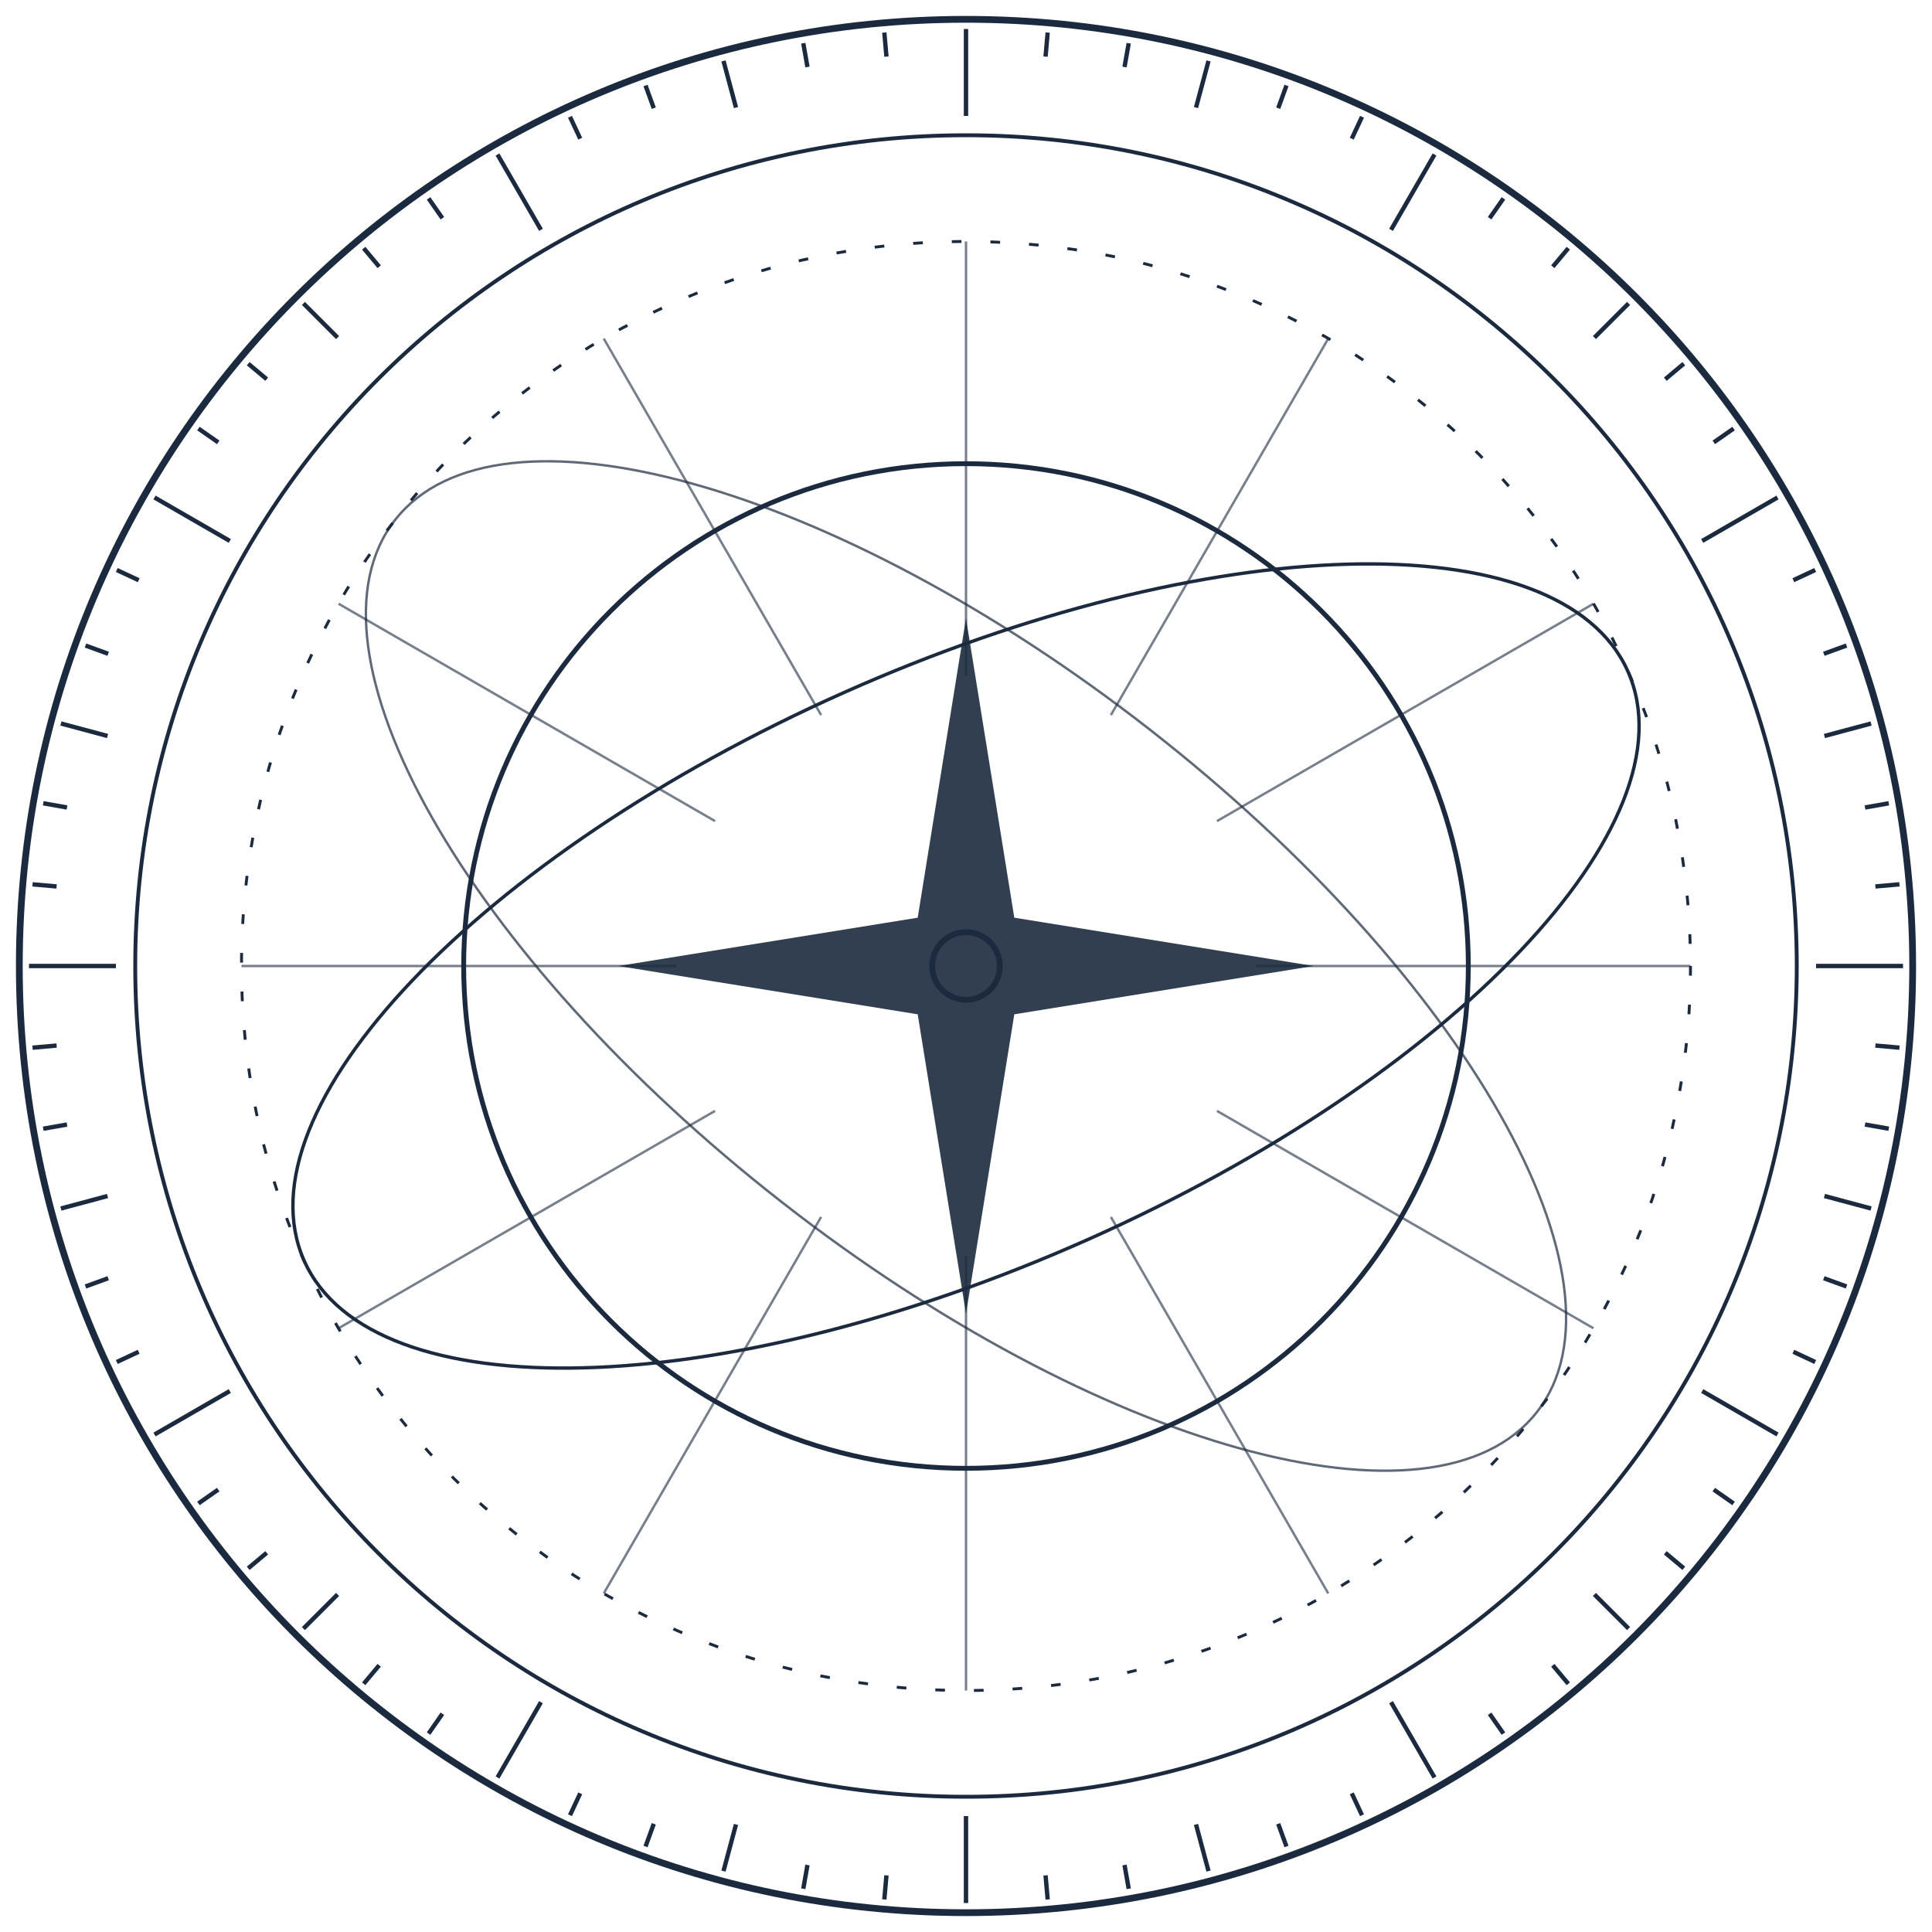
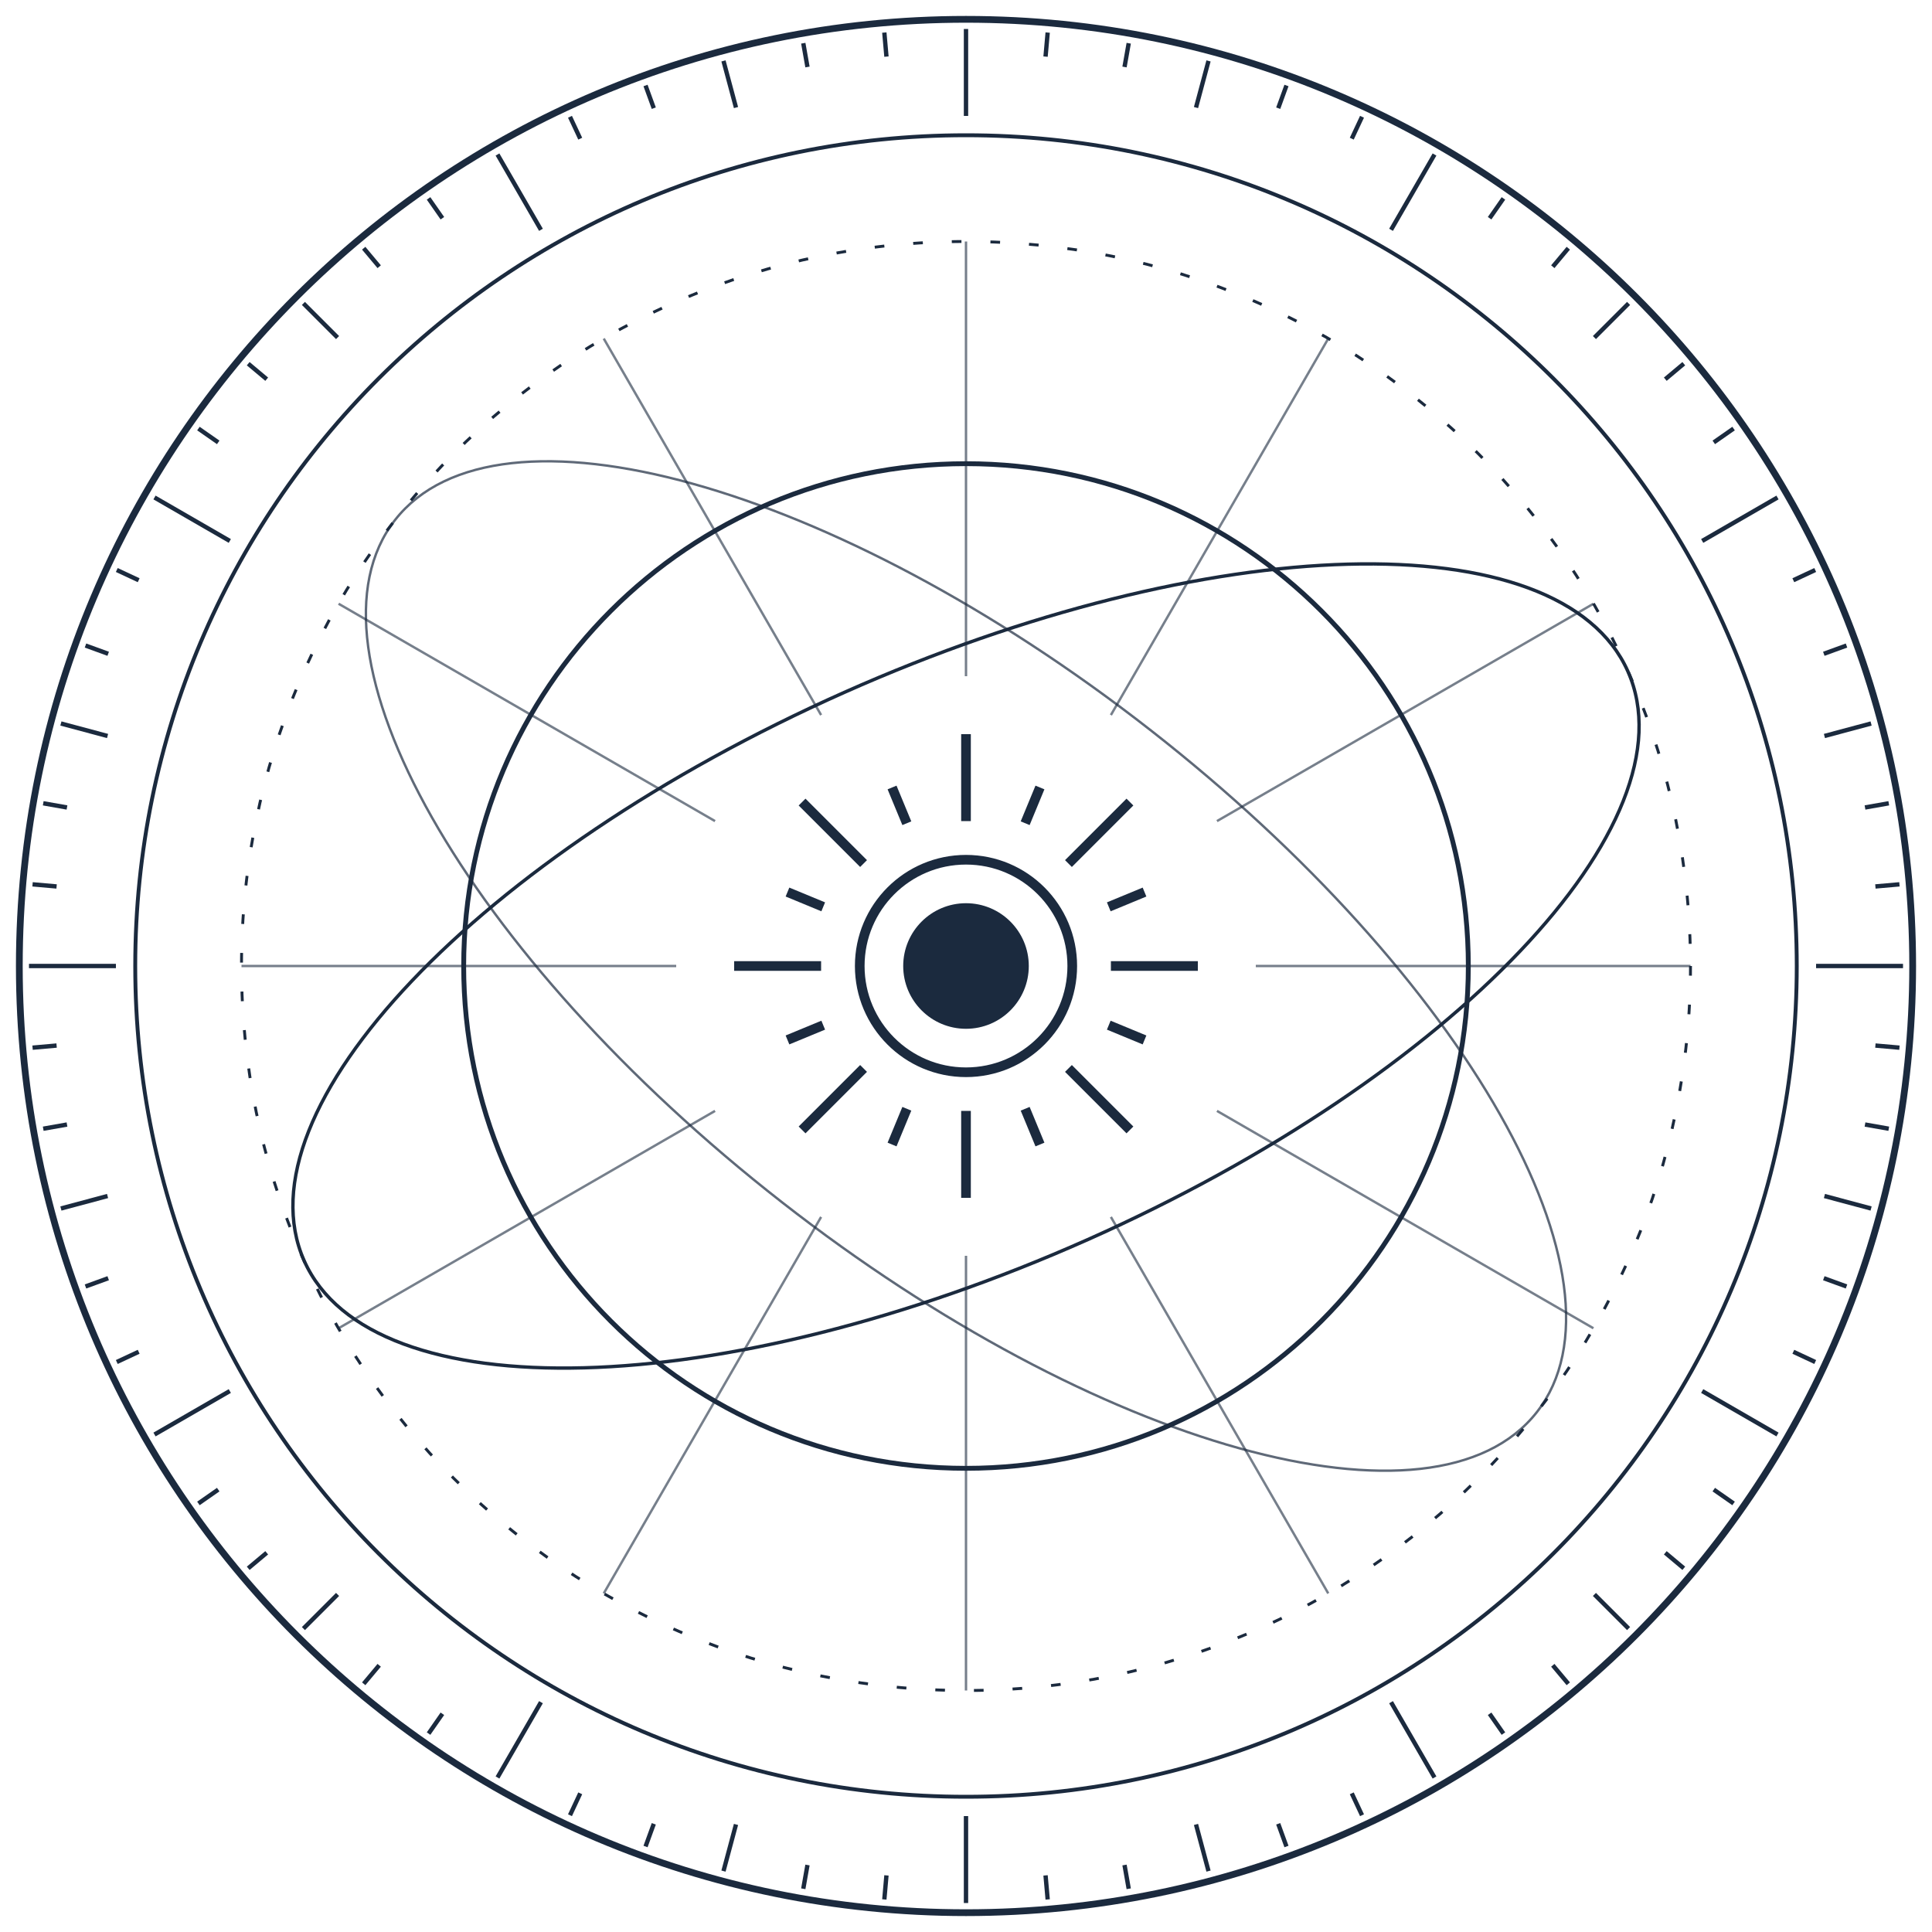
<svg xmlns="http://www.w3.org/2000/svg" viewBox="0 0 400 400" fill="none" stroke="#1b2a3e">
  <circle cx="200" cy="200" r="196" stroke-width="1.4" />
  <circle cx="200" cy="200" r="172" stroke-width=".8" />
  <circle cx="200" cy="200" r="150" stroke-width=".6" stroke-dasharray="2 6" />
  <circle cx="200" cy="200" r="104" stroke-width="1" />
  <ellipse cx="200" cy="200" rx="150" ry="62" stroke-width=".7" transform="rotate(-24 200 200)" />
  <ellipse cx="200" cy="200" rx="150" ry="62" stroke-width=".5" transform="rotate(38 200 200)" opacity=".7" />
  <g stroke-width=".9">
    <line x1="376" y1="200" x2="394" y2="200" />
    <line x1="388.28" y1="216.47" x2="393.26" y2="216.91" />
    <line x1="386.13" y1="232.82" x2="391.05" y2="233.69" />
    <line x1="377.73" y1="247.62" x2="387.39" y2="250.21" />
    <line x1="377.6" y1="264.64" x2="382.3" y2="266.35" />
    <line x1="371.29" y1="279.87" x2="375.82" y2="281.99" />
    <line x1="352.42" y1="288" x2="368.01" y2="297" />
    <line x1="354.82" y1="308.41" x2="358.92" y2="311.27" />
    <line x1="344.78" y1="321.49" x2="348.61" y2="324.7" />
    <line x1="330.11" y1="330.11" x2="337.18" y2="337.18" />
    <line x1="321.49" y1="344.78" x2="324.7" y2="348.61" />
    <line x1="308.41" y1="354.82" x2="311.27" y2="358.92" />
    <line x1="288" y1="352.42" x2="297" y2="368.01" />
    <line x1="279.87" y1="371.29" x2="281.99" y2="375.82" />
    <line x1="264.64" y1="377.6" x2="266.35" y2="382.3" />
    <line x1="247.62" y1="377.73" x2="250.21" y2="387.39" />
    <line x1="232.82" y1="386.13" x2="233.69" y2="391.05" />
    <line x1="216.47" y1="388.28" x2="216.91" y2="393.26" />
    <line x1="200" y1="376" x2="200" y2="394" />
    <line x1="183.53" y1="388.28" x2="183.09" y2="393.26" />
    <line x1="167.18" y1="386.13" x2="166.31" y2="391.05" />
    <line x1="152.38" y1="377.73" x2="149.79" y2="387.39" />
    <line x1="135.36" y1="377.6" x2="133.65" y2="382.3" />
    <line x1="120.13" y1="371.29" x2="118.01" y2="375.82" />
    <line x1="112" y1="352.42" x2="103" y2="368.01" />
    <line x1="91.59" y1="354.82" x2="88.73" y2="358.92" />
    <line x1="78.51" y1="344.78" x2="75.3" y2="348.61" />
    <line x1="69.89" y1="330.11" x2="62.82" y2="337.18" />
    <line x1="55.22" y1="321.49" x2="51.39" y2="324.7" />
    <line x1="45.18" y1="308.41" x2="41.08" y2="311.27" />
    <line x1="47.58" y1="288" x2="31.99" y2="297" />
    <line x1="28.71" y1="279.87" x2="24.18" y2="281.99" />
    <line x1="22.4" y1="264.64" x2="17.7" y2="266.35" />
    <line x1="22.27" y1="247.62" x2="12.61" y2="250.21" />
    <line x1="13.87" y1="232.82" x2="8.95" y2="233.69" />
    <line x1="11.72" y1="216.47" x2="6.74" y2="216.91" />
    <line x1="24" y1="200" x2="6" y2="200" />
    <line x1="11.72" y1="183.53" x2="6.74" y2="183.09" />
    <line x1="13.87" y1="167.18" x2="8.95" y2="166.31" />
    <line x1="22.27" y1="152.38" x2="12.61" y2="149.79" />
    <line x1="22.4" y1="135.36" x2="17.7" y2="133.65" />
    <line x1="28.71" y1="120.13" x2="24.18" y2="118.01" />
    <line x1="47.58" y1="112" x2="31.99" y2="103" />
    <line x1="45.18" y1="91.59" x2="41.08" y2="88.73" />
    <line x1="55.22" y1="78.51" x2="51.39" y2="75.3" />
    <line x1="69.89" y1="69.89" x2="62.82" y2="62.82" />
    <line x1="78.51" y1="55.22" x2="75.3" y2="51.39" />
    <line x1="91.59" y1="45.18" x2="88.73" y2="41.08" />
    <line x1="112" y1="47.58" x2="103" y2="31.99" />
    <line x1="120.13" y1="28.71" x2="118.01" y2="24.18" />
    <line x1="135.36" y1="22.4" x2="133.65" y2="17.7" />
    <line x1="152.38" y1="22.27" x2="149.79" y2="12.61" />
    <line x1="167.18" y1="13.87" x2="166.31" y2="8.95" />
    <line x1="183.53" y1="11.72" x2="183.09" y2="6.74" />
    <line x1="200" y1="24" x2="200" y2="6" />
    <line x1="216.47" y1="11.72" x2="216.91" y2="6.74" />
    <line x1="232.82" y1="13.87" x2="233.69" y2="8.95" />
    <line x1="247.62" y1="22.27" x2="250.21" y2="12.61" />
    <line x1="264.64" y1="22.4" x2="266.35" y2="17.7" />
    <line x1="279.87" y1="28.71" x2="281.99" y2="24.18" />
    <line x1="288" y1="47.58" x2="297" y2="31.99" />
    <line x1="308.41" y1="45.18" x2="311.27" y2="41.08" />
    <line x1="321.49" y1="55.22" x2="324.7" y2="51.39" />
    <line x1="330.11" y1="69.89" x2="337.18" y2="62.82" />
    <line x1="344.78" y1="78.51" x2="348.61" y2="75.3" />
    <line x1="354.82" y1="91.59" x2="358.92" y2="88.73" />
    <line x1="352.42" y1="112" x2="368.01" y2="103" />
    <line x1="371.29" y1="120.13" x2="375.82" y2="118.01" />
    <line x1="377.6" y1="135.36" x2="382.3" y2="133.65" />
    <line x1="377.73" y1="152.38" x2="387.39" y2="149.79" />
    <line x1="386.13" y1="167.18" x2="391.05" y2="166.31" />
    <line x1="388.28" y1="183.53" x2="393.26" y2="183.09" />
  </g>
  <g stroke-width=".5" opacity=".6">
    <line x1="260" y1="200" x2="350" y2="200" />
    <line x1="251.96" y1="230" x2="329.9" y2="275" />
    <line x1="230" y1="251.96" x2="275" y2="329.9" />
    <line x1="200" y1="260" x2="200" y2="350" />
    <line x1="170" y1="251.96" x2="125" y2="329.9" />
    <line x1="148.04" y1="230" x2="70.1" y2="275" />
    <line x1="140" y1="200" x2="50" y2="200" />
    <line x1="148.04" y1="170" x2="70.1" y2="125" />
    <line x1="170" y1="148.04" x2="125" y2="70.1" />
    <line x1="200" y1="140" x2="200" y2="50" />
    <line x1="230" y1="148.04" x2="275" y2="70.1" />
    <line x1="251.96" y1="170" x2="329.9" y2="125" />
  </g>
-   <path d="M200 128 L210 190 L272 200 L210 210 L200 272 L190 210 L128 200 L190 190 Z" fill="#1b2a3e" stroke="none" opacity=".9" />
-   <circle cx="200" cy="200" r="7" fill="none" stroke-width="1.2" />
+   <g class="sol">
+     <circle cx="200" cy="200" r="13" fill="#1b2a3e" stroke="none" />
+     <circle cx="200" cy="200" r="22" stroke-width="2" />
+     <line x1="230" y1="200" x2="248" y2="200" stroke-width="2" />
+     <line x1="229.56" y1="212.25" x2="236.96" y2="215.31" stroke-width="2" />
+     <line x1="221.21" y1="221.21" x2="233.94" y2="233.94" stroke-width="2" />
+     <line x1="212.25" y1="229.56" x2="215.31" y2="236.96" stroke-width="2" />
+     <line x1="200" y1="230" x2="200" y2="248" stroke-width="2" />
+     <line x1="187.75" y1="229.56" x2="184.69" y2="236.96" stroke-width="2" />
+     <line x1="178.79" y1="221.21" x2="166.06" y2="233.94" stroke-width="2" />
+     <line x1="170.44" y1="212.25" x2="163.04" y2="215.31" stroke-width="2" />
+     <line x1="170" y1="200" x2="152" y2="200" stroke-width="2" />
+     <line x1="170.44" y1="187.75" x2="163.04" y2="184.69" stroke-width="2" />
+     <line x1="178.79" y1="178.79" x2="166.06" y2="166.06" stroke-width="2" />
+     <line x1="187.75" y1="170.44" x2="184.69" y2="163.04" stroke-width="2" />
+     <line x1="200" y1="170" x2="200" y2="152" stroke-width="2" />
+     <line x1="212.25" y1="170.44" x2="215.31" y2="163.04" stroke-width="2" />
+     <line x1="221.21" y1="178.79" x2="233.94" y2="166.06" stroke-width="2" />
+     <line x1="229.56" y1="187.75" x2="236.96" y2="184.69" stroke-width="2" />
+   </g>
</svg>
